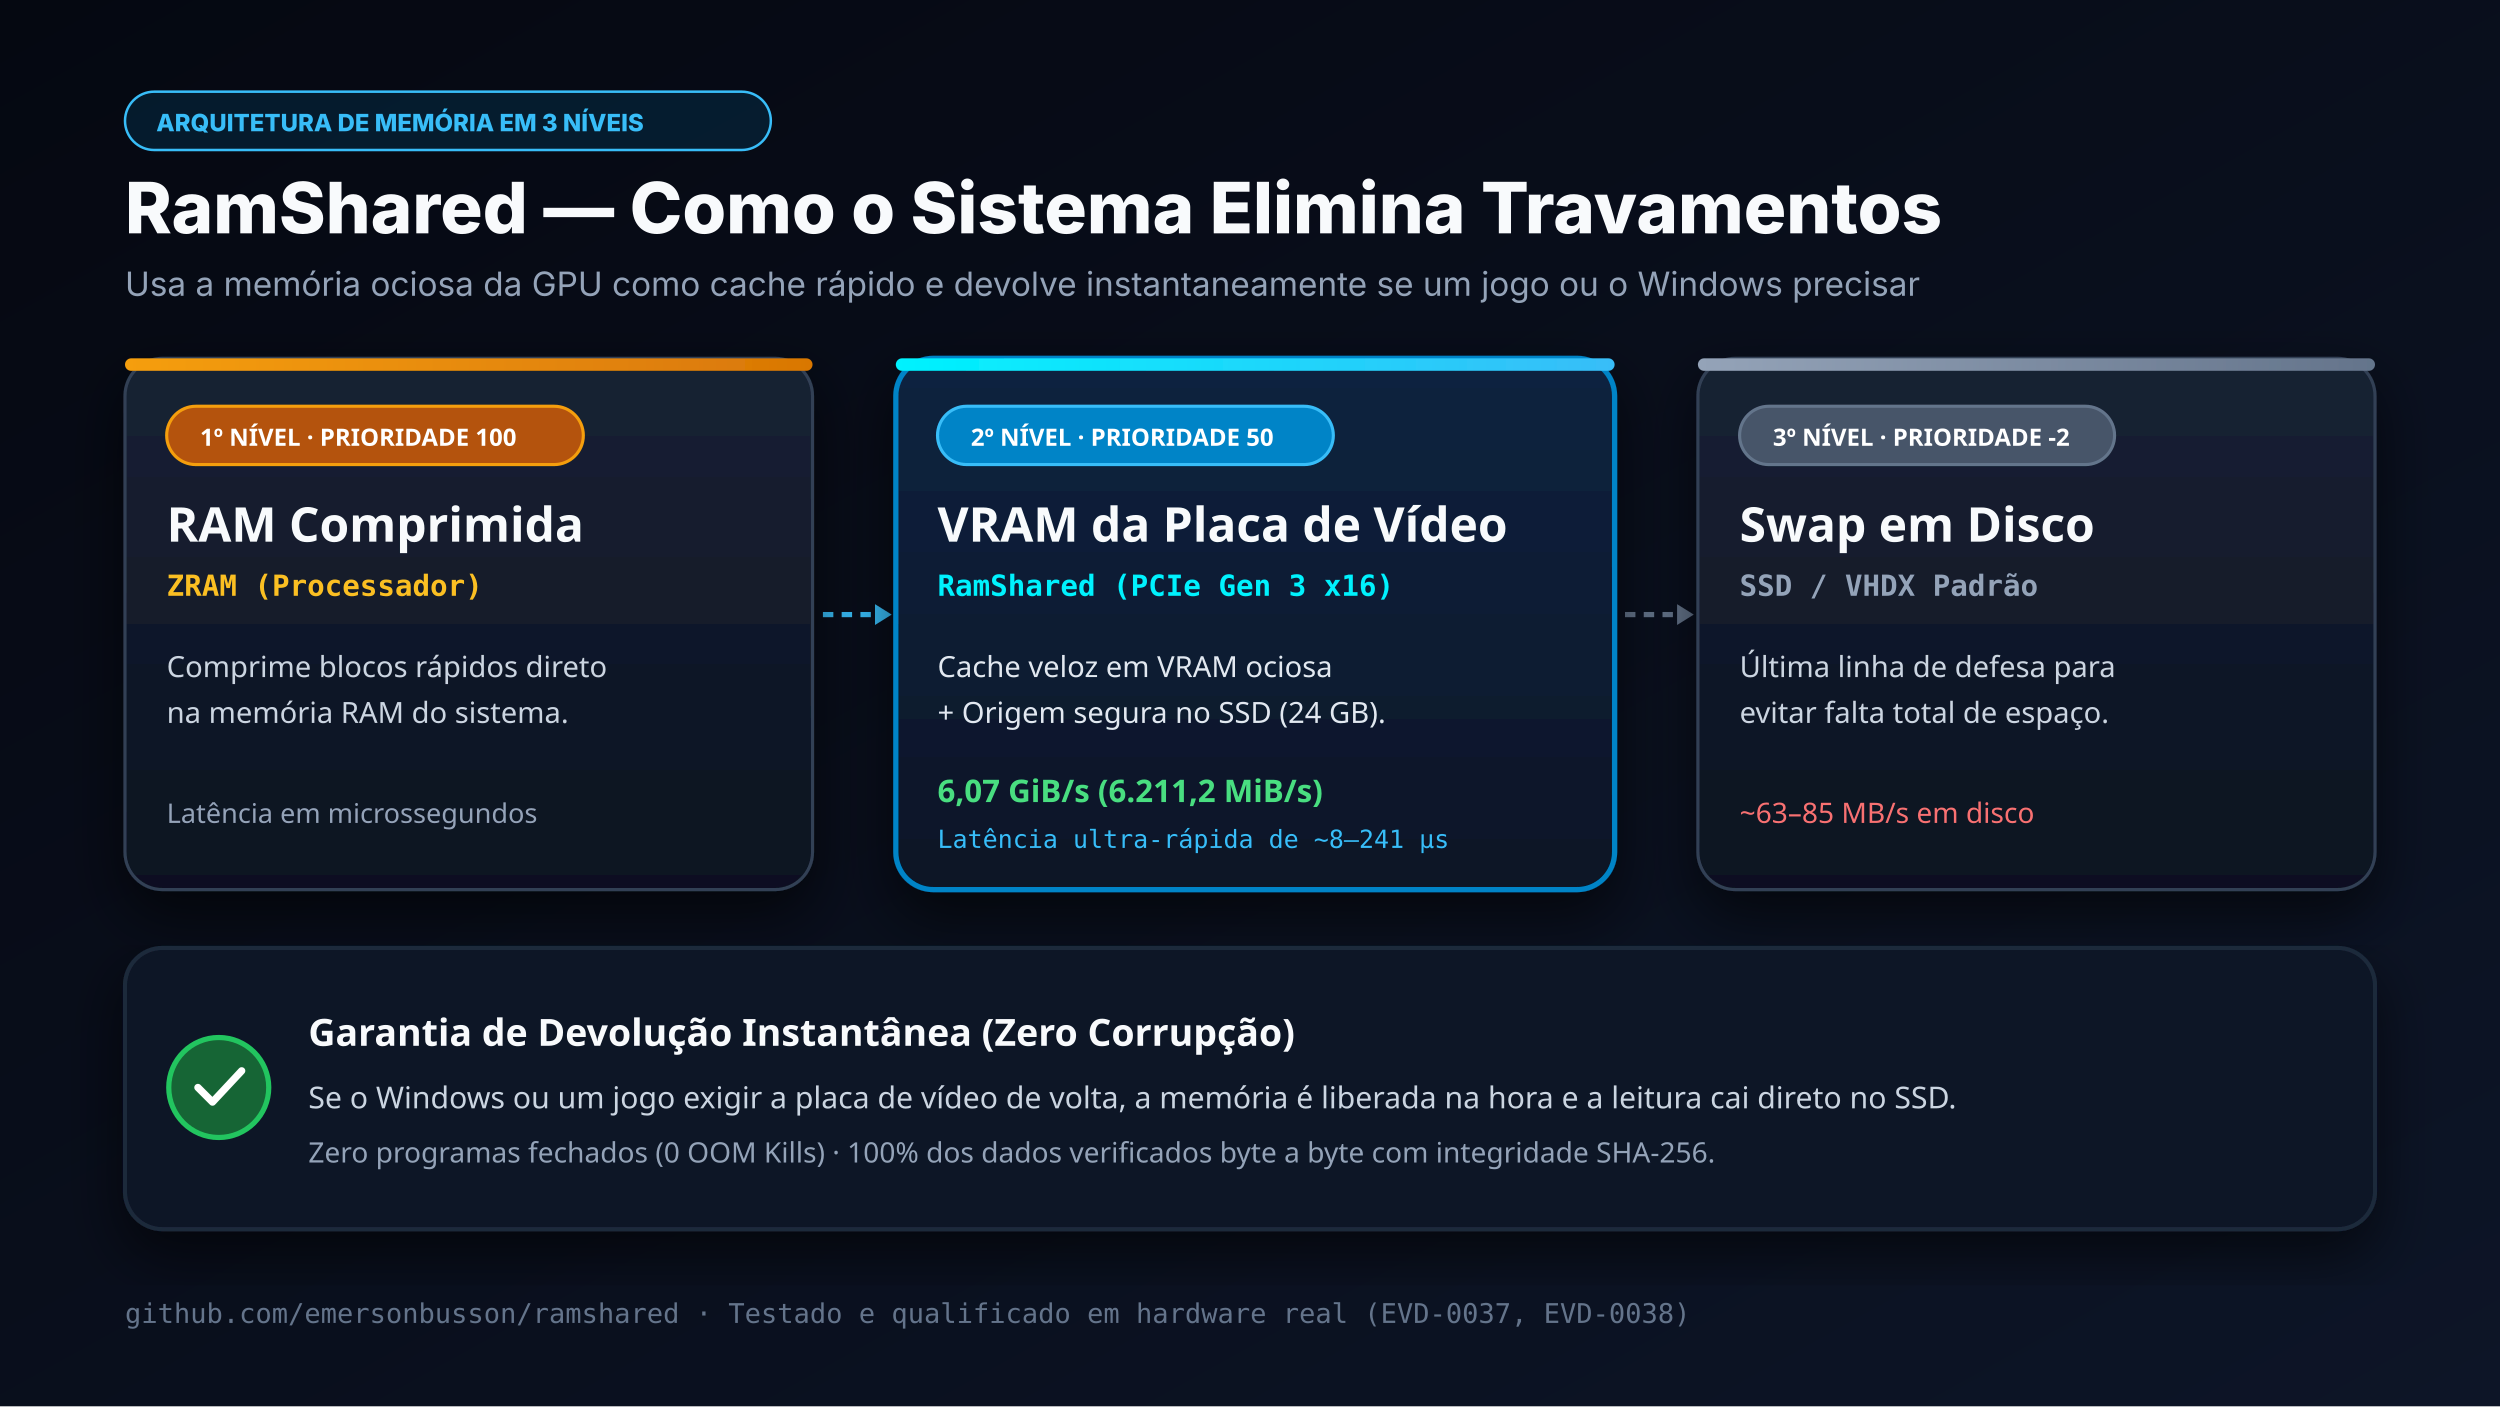
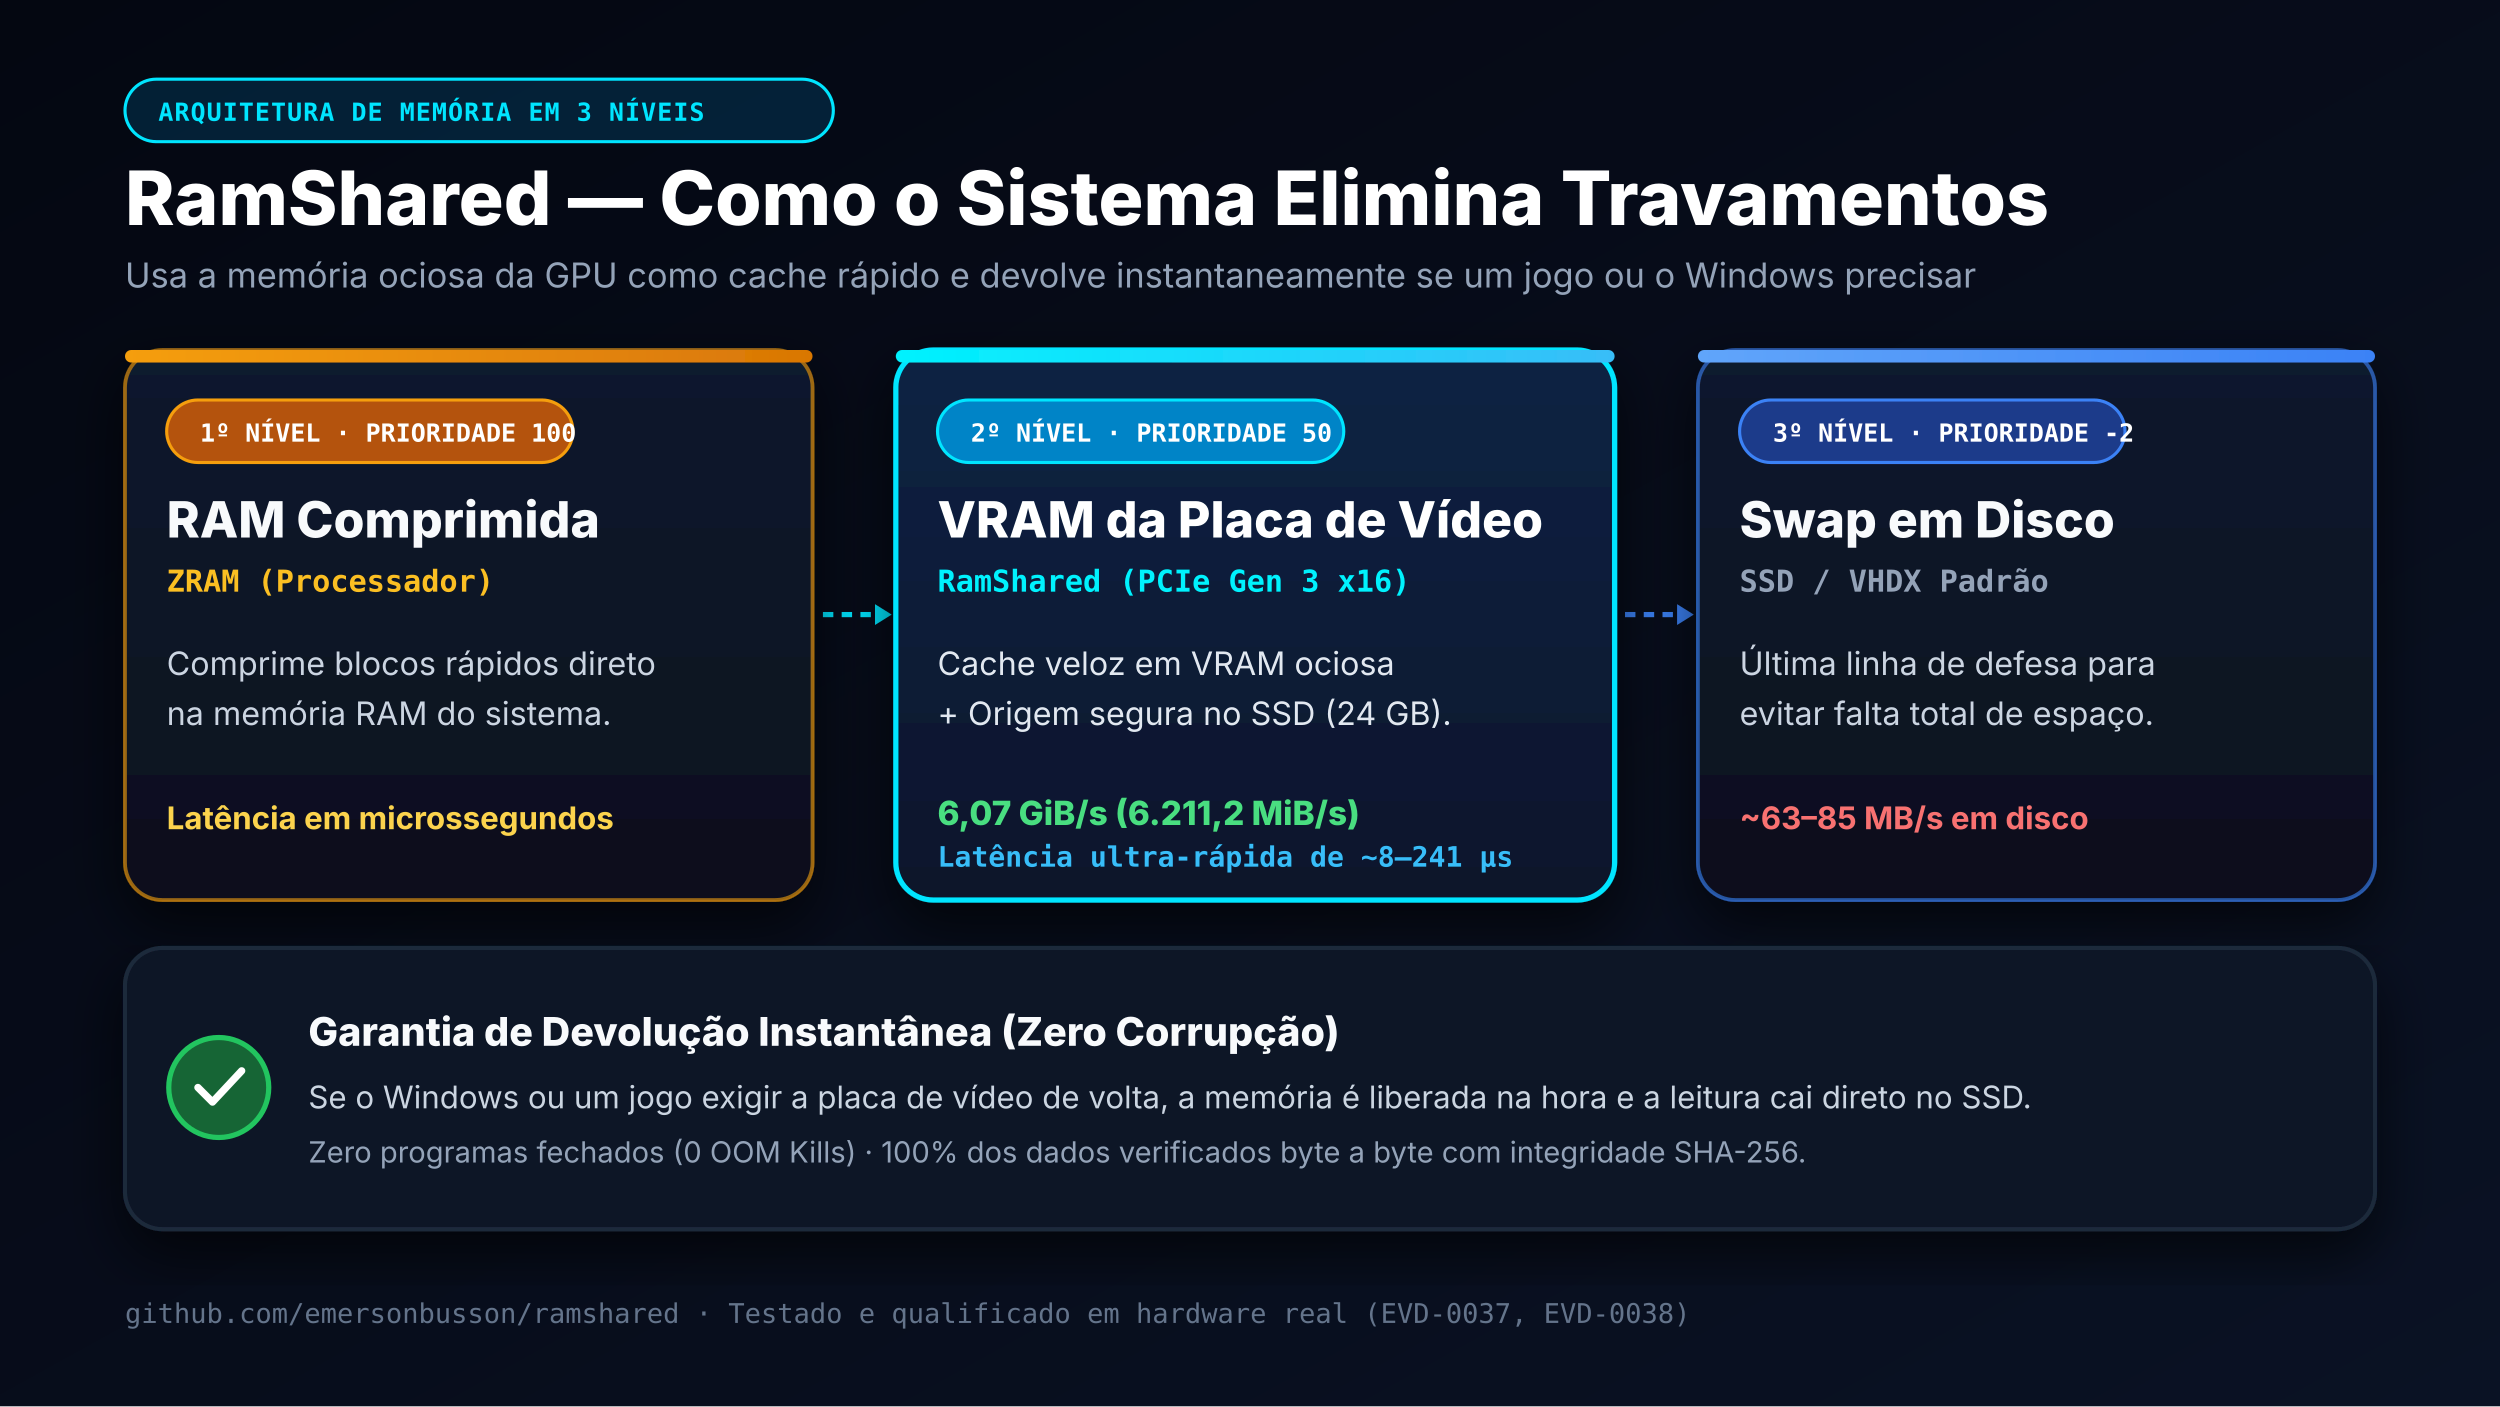
<svg xmlns="http://www.w3.org/2000/svg" width="1200" height="675" viewBox="0 0 1200 675" role="img" aria-label="RamShared — Cascata de Memória e Aceleração">
  <defs>
    <linearGradient id="bg" x1="0" y1="0" x2="1" y2="1">
-       <stop offset="0%" stop-color="#050811" />
-       <stop offset="100%" stop-color="#0d1527" />
+       <stop offset="0%" stop-color="#040711" />
+       <stop offset="100%" stop-color="#0a1224" />
    </linearGradient>
    <linearGradient id="cardBg" x1="0" y1="0" x2="0" y2="1">
-       <stop offset="0%" stop-color="#182234" />
-       <stop offset="100%" stop-color="#0b1120" />
+       <stop offset="0%" stop-color="#111a2e" />
+       <stop offset="100%" stop-color="#090f1d" />
    </linearGradient>
    <linearGradient id="heroBg" x1="0" y1="0" x2="0" y2="1">
-       <stop offset="0%" stop-color="#0c2340" />
-       <stop offset="100%" stop-color="#071526" />
+       <stop offset="0%" stop-color="#0c2344" />
+       <stop offset="100%" stop-color="#07152b" />
    </linearGradient>
    <linearGradient id="zramTop" x1="0" y1="0" x2="1" y2="0">
      <stop offset="0%" stop-color="#f59e0b" />
      <stop offset="100%" stop-color="#d97706" />
    </linearGradient>
    <linearGradient id="vramTop" x1="0" y1="0" x2="1" y2="0">
      <stop offset="0%" stop-color="#00f2fe" />
      <stop offset="100%" stop-color="#38bdf8" />
    </linearGradient>
    <linearGradient id="diskTop" x1="0" y1="0" x2="1" y2="0">
-       <stop offset="0%" stop-color="#94a3b8" />
-       <stop offset="100%" stop-color="#64748b" />
+       <stop offset="0%" stop-color="#60a5fa" />
+       <stop offset="100%" stop-color="#3b82f6" />
    </linearGradient>
    <filter id="cardShadow" x="-10%" y="-10%" width="120%" height="130%">
-       <feDropShadow dx="0" dy="12" stdDeviation="14" flood-color="#000000" flood-opacity="0.6" />
+       <feDropShadow dx="0" dy="12" stdDeviation="14" flood-color="#000000" flood-opacity="0.65" />
    </filter>
  </defs>
  <rect width="1200" height="675" fill="url(#bg)" />
-   <rect x="60" y="44" width="310" height="28" rx="14" fill="#0284c7" fill-opacity="0.15" stroke="#38bdf8" stroke-width="1.2" />
-   <text x="75" y="63" fill="#38bdf8" font-family="system-ui, -apple-system, sans-serif" font-size="11.5" font-weight="800">ARQUITETURA DE MEMÓRIA EM 3 NÍVEIS</text>
-   <text x="60" y="112" fill="#f8fafc" font-family="system-ui, -apple-system, sans-serif" font-size="34" font-weight="800">RamShared — Como o Sistema Elimina Travamentos</text>
-   <text x="60" y="142" fill="#94a3b8" font-family="system-ui, -apple-system, sans-serif" font-size="16">Usa a memória ociosa da GPU como cache rápido e devolve instantaneamente se um jogo ou o Windows precisar</text>
-   <path d="M395 295 L420 295" stroke="#38bdf8" stroke-width="2.5" stroke-dasharray="5 4" />
-   <polygon points="420,290 428,295 420,300" fill="#38bdf8" />
-   <path d="M780 295 L805 295" stroke="#64748b" stroke-width="2.5" stroke-dasharray="5 4" />
-   <polygon points="805,290 813,295 805,300" fill="#64748b" />
+   <rect x="60" y="38" width="340" height="30" rx="15" fill="#0284c7" fill-opacity="0.2" stroke="#00e5ff" stroke-width="1.5" />
+   <text x="76" y="58" fill="#00e5ff" font-family="'JetBrains Mono', 'Fira Code', monospace" font-size="12" font-weight="800" letter-spacing="0.5">ARQUITETURA DE MEMÓRIA EM 3 NÍVEIS</text>
+   <text x="60" y="108" fill="#ffffff" font-family="'Inter', -apple-system, system-ui, sans-serif" font-size="36" font-weight="800">RamShared — Como o Sistema Elimina Travamentos</text>
+   <text x="60" y="138" fill="#94a3b8" font-family="'Inter', -apple-system, system-ui, sans-serif" font-size="16.5">Usa a memória ociosa da GPU como cache rápido e devolve instantaneamente se um jogo ou o Windows precisar</text>
+   <path d="M395 295 L420 295" stroke="#00e5ff" stroke-width="2.5" stroke-dasharray="5 4" />
+   <polygon points="420,290 428,295 420,300" fill="#00e5ff" />
+   <path d="M780 295 L805 295" stroke="#3b82f6" stroke-width="2.5" stroke-dasharray="5 4" />
+   <polygon points="805,290 813,295 805,300" fill="#3b82f6" />
  <g filter="url(#cardShadow)">
-     <rect x="60" y="172" width="330" height="255" rx="18" fill="url(#cardBg)" stroke="#334155" stroke-width="1.5" />
-     <rect x="60" y="172" width="330" height="6" rx="3" fill="url(#zramTop)" />
-     <rect x="80" y="195" width="200" height="28" rx="14" fill="#b45309" stroke="#f59e0b" stroke-width="1.5" />
-     <text x="96" y="214" fill="#ffffff" font-family="system-ui, sans-serif" font-size="11.5" font-weight="800">1º NÍVEL · PRIORIDADE 100</text>
-     <text x="80" y="260" fill="#f8fafc" font-family="system-ui, sans-serif" font-size="23" font-weight="700">RAM Comprimida</text>
-     <text x="80" y="286" fill="#fbbf24" font-family="ui-monospace, monospace" font-size="14" font-weight="700">ZRAM (Processador)</text>
-     <text x="80" y="325" fill="#cbd5e1" font-family="system-ui, sans-serif" font-size="14">Comprime blocos rápidos direto</text>
-     <text x="80" y="347" fill="#cbd5e1" font-family="system-ui, sans-serif" font-size="14">na memória RAM do sistema.</text>
-     <text x="80" y="395" fill="#94a3b8" font-family="system-ui, sans-serif" font-size="13">Latência em microssegundos</text>
+     <rect x="60" y="168" width="330" height="264" rx="18" fill="url(#cardBg)" stroke="#f59e0b" stroke-opacity="0.6" stroke-width="1.8" />
+     <rect x="60" y="168" width="330" height="6" rx="3" fill="url(#zramTop)" />
+     <rect x="80" y="192" width="195" height="30" rx="15" fill="#b45309" stroke="#f59e0b" stroke-width="1.5" />
+     <text x="96" y="212" fill="#ffffff" font-family="'JetBrains Mono', monospace" font-size="12" font-weight="800">1º NÍVEL · PRIORIDADE 100</text>
+     <text x="80" y="258" fill="#f8fafc" font-family="'Inter', sans-serif" font-size="24" font-weight="800">RAM Comprimida</text>
+     <text x="80" y="284" fill="#fbbf24" font-family="'JetBrains Mono', monospace" font-size="14.5" font-weight="700">ZRAM (Processador)</text>
+     <text x="80" y="324" fill="#cbd5e1" font-family="'Inter', sans-serif" font-size="15.5">Comprime blocos rápidos direto</text>
+     <text x="80" y="348" fill="#cbd5e1" font-family="'Inter', sans-serif" font-size="15.5">na memória RAM do sistema.</text>
+     <text x="80" y="398" fill="#fcd34d" font-family="'Inter', sans-serif" font-size="15" font-weight="700">Latência em microssegundos</text>
  </g>
  <g filter="url(#cardShadow)">
-     <rect x="430" y="172" width="345" height="255" rx="18" fill="url(#heroBg)" stroke="#0284c7" stroke-width="2.5" />
-     <rect x="430" y="172" width="345" height="6" rx="3" fill="url(#vramTop)" />
-     <rect x="450" y="195" width="190" height="28" rx="14" fill="#0284c7" stroke="#38bdf8" stroke-width="1.5" />
-     <text x="466" y="214" fill="#ffffff" font-family="system-ui, sans-serif" font-size="11.5" font-weight="800">2º NÍVEL · PRIORIDADE 50</text>
-     <text x="450" y="260" fill="#f8fafc" font-family="system-ui, sans-serif" font-size="23" font-weight="800">VRAM da Placa de Vídeo</text>
-     <text x="450" y="286" fill="#00f2fe" font-family="ui-monospace, monospace" font-size="14" font-weight="700">RamShared (PCIe Gen 3 x16)</text>
-     <text x="450" y="325" fill="#e2e8f0" font-family="system-ui, sans-serif" font-size="14">Cache veloz em VRAM ociosa</text>
-     <text x="450" y="347" fill="#e2e8f0" font-family="system-ui, sans-serif" font-size="14">+ Origem segura no SSD (24 GB).</text>
-     <text x="450" y="385" fill="#4ade80" font-family="system-ui, sans-serif" font-size="15" font-weight="800">6,07 GiB/s (6.211,2 MiB/s)</text>
-     <text x="450" y="407" fill="#38bdf8" font-family="ui-monospace, monospace" font-size="12">Latência ultra-rápida de ~8–241 µs</text>
+     <rect x="430" y="168" width="345" height="264" rx="18" fill="url(#heroBg)" stroke="#00e5ff" stroke-width="2.5" />
+     <rect x="430" y="168" width="345" height="6" rx="3" fill="url(#vramTop)" />
+     <rect x="450" y="192" width="195" height="30" rx="15" fill="#0284c7" stroke="#00e5ff" stroke-width="1.5" />
+     <text x="466" y="212" fill="#ffffff" font-family="'JetBrains Mono', monospace" font-size="12" font-weight="800">2º NÍVEL · PRIORIDADE 50</text>
+     <text x="450" y="258" fill="#ffffff" font-family="'Inter', sans-serif" font-size="24" font-weight="800">VRAM da Placa de Vídeo</text>
+     <text x="450" y="284" fill="#00f2fe" font-family="'JetBrains Mono', monospace" font-size="14.5" font-weight="700">RamShared (PCIe Gen 3 x16)</text>
+     <text x="450" y="324" fill="#e2e8f0" font-family="'Inter', sans-serif" font-size="15.5">Cache veloz em VRAM ociosa</text>
+     <text x="450" y="348" fill="#e2e8f0" font-family="'Inter', sans-serif" font-size="15.5">+ Origem segura no SSD (24 GB).</text>
+     <text x="450" y="396" fill="#4ade80" font-family="'Inter', sans-serif" font-size="16" font-weight="800">6,07 GiB/s (6.211,2 MiB/s)</text>
+     <text x="450" y="416" fill="#38bdf8" font-family="'JetBrains Mono', monospace" font-size="13.5" font-weight="600">Latência ultra-rápida de ~8–241 µs</text>
  </g>
  <g filter="url(#cardShadow)">
-     <rect x="815" y="172" width="325" height="255" rx="18" fill="url(#cardBg)" stroke="#334155" stroke-width="1.5" />
-     <rect x="815" y="172" width="325" height="6" rx="3" fill="url(#diskTop)" />
-     <rect x="835" y="195" width="180" height="28" rx="14" fill="#475569" stroke="#64748b" stroke-width="1.5" />
-     <text x="851" y="214" fill="#ffffff" font-family="system-ui, sans-serif" font-size="11.5" font-weight="800">3º NÍVEL · PRIORIDADE -2</text>
-     <text x="835" y="260" fill="#f8fafc" font-family="system-ui, sans-serif" font-size="23" font-weight="700">Swap em Disco</text>
-     <text x="835" y="286" fill="#94a3b8" font-family="ui-monospace, monospace" font-size="14" font-weight="700">SSD / VHDX Padrão</text>
-     <text x="835" y="325" fill="#cbd5e1" font-family="system-ui, sans-serif" font-size="14">Última linha de defesa para</text>
-     <text x="835" y="347" fill="#cbd5e1" font-family="system-ui, sans-serif" font-size="14">evitar falta total de espaço.</text>
-     <text x="835" y="395" fill="#f87171" font-family="system-ui, sans-serif" font-size="13.5">~63–85 MB/s em disco</text>
+     <rect x="815" y="168" width="325" height="264" rx="18" fill="url(#cardBg)" stroke="#3b82f6" stroke-opacity="0.6" stroke-width="1.8" />
+     <rect x="815" y="168" width="325" height="6" rx="3" fill="url(#diskTop)" />
+     <rect x="835" y="192" width="185" height="30" rx="15" fill="#1e3a8a" stroke="#3b82f6" stroke-width="1.5" />
+     <text x="851" y="212" fill="#ffffff" font-family="'JetBrains Mono', monospace" font-size="12" font-weight="800">3º NÍVEL · PRIORIDADE -2</text>
+     <text x="835" y="258" fill="#f8fafc" font-family="'Inter', sans-serif" font-size="24" font-weight="800">Swap em Disco</text>
+     <text x="835" y="284" fill="#94a3b8" font-family="'JetBrains Mono', monospace" font-size="14.5" font-weight="700">SSD / VHDX Padrão</text>
+     <text x="835" y="324" fill="#cbd5e1" font-family="'Inter', sans-serif" font-size="15.5">Última linha de defesa para</text>
+     <text x="835" y="348" fill="#cbd5e1" font-family="'Inter', sans-serif" font-size="15.5">evitar falta total de espaço.</text>
+     <text x="835" y="398" fill="#f87171" font-family="'Inter', sans-serif" font-size="15" font-weight="700">~63–85 MB/s em disco</text>
  </g>
  <g filter="url(#cardShadow)">
    <rect x="60" y="455" width="1080" height="135" rx="18" fill="#0c1626" stroke="#1e293b" stroke-width="2" />
    <circle cx="105" cy="522" r="24" fill="#166534" stroke="#22c55e" stroke-width="2.5" />
    <polyline points="95,522 102,529 116,514" stroke="#ffffff" stroke-width="3.5" stroke-linecap="round" stroke-linejoin="round" fill="none" />
-     <text x="148" y="502" fill="#f8fafc" font-family="system-ui, sans-serif" font-size="18" font-weight="800">Garantia de Devolução Instantânea (Zero Corrupção)</text>
-     <text x="148" y="532" fill="#cbd5e1" font-family="system-ui, sans-serif" font-size="14.5">Se o Windows ou um jogo exigir a placa de vídeo de volta, a memória é liberada na hora e a leitura cai direto no SSD.</text>
-     <text x="148" y="558" fill="#94a3b8" font-family="system-ui, sans-serif" font-size="13.5">Zero programas fechados (0 OOM Kills) · 100% dos dados verificados byte a byte com integridade SHA-256.</text>
+     <text x="148" y="502" fill="#f8fafc" font-family="'Inter', sans-serif" font-size="19" font-weight="800">Garantia de Devolução Instantânea (Zero Corrupção)</text>
+     <text x="148" y="532" fill="#cbd5e1" font-family="'Inter', sans-serif" font-size="15">Se o Windows ou um jogo exigir a placa de vídeo de volta, a memória é liberada na hora e a leitura cai direto no SSD.</text>
+     <text x="148" y="558" fill="#94a3b8" font-family="'Inter', sans-serif" font-size="14">Zero programas fechados (0 OOM Kills) · 100% dos dados verificados byte a byte com integridade SHA-256.</text>
  </g>
-   <text x="60" y="635" fill="#64748b" font-family="ui-monospace, monospace" font-size="13">github.com/emersonbusson/ramshared · Testado e qualificado em hardware real (EVD-0037, EVD-0038)</text>
+   <text x="60" y="635" fill="#64748b" font-family="'JetBrains Mono', monospace" font-size="13">github.com/emersonbusson/ramshared · Testado e qualificado em hardware real (EVD-0037, EVD-0038)</text>
</svg>
